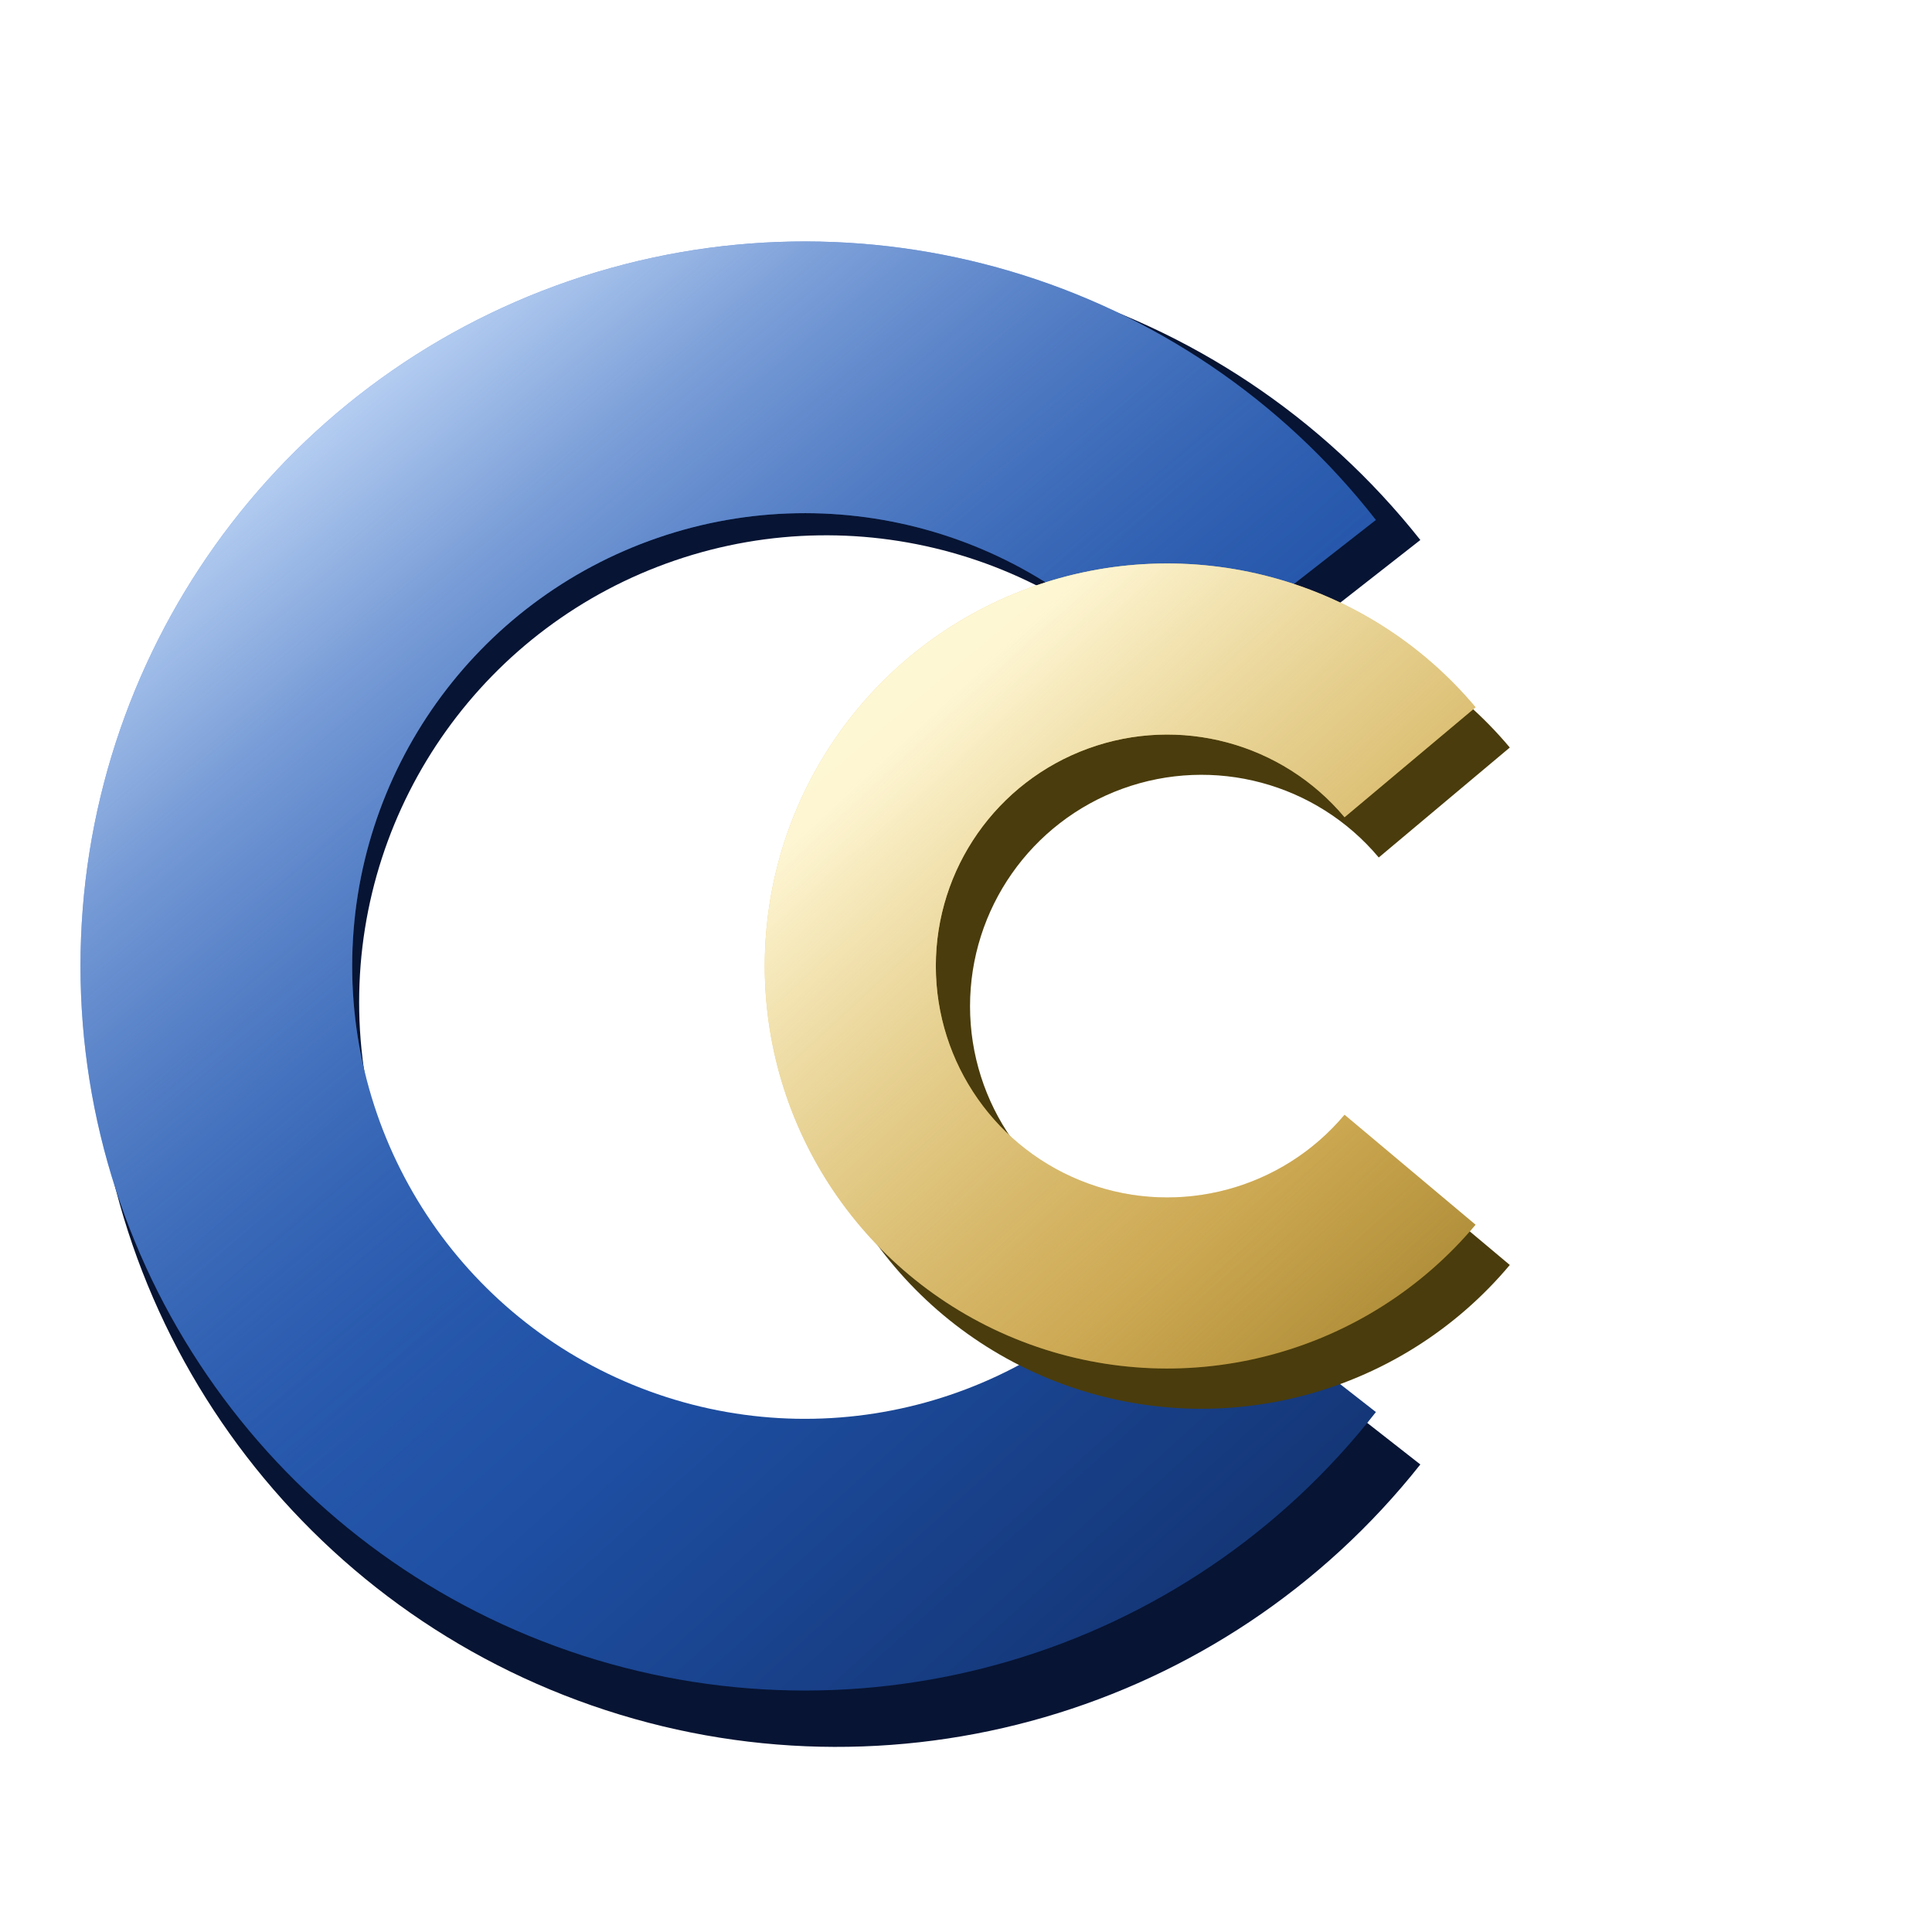
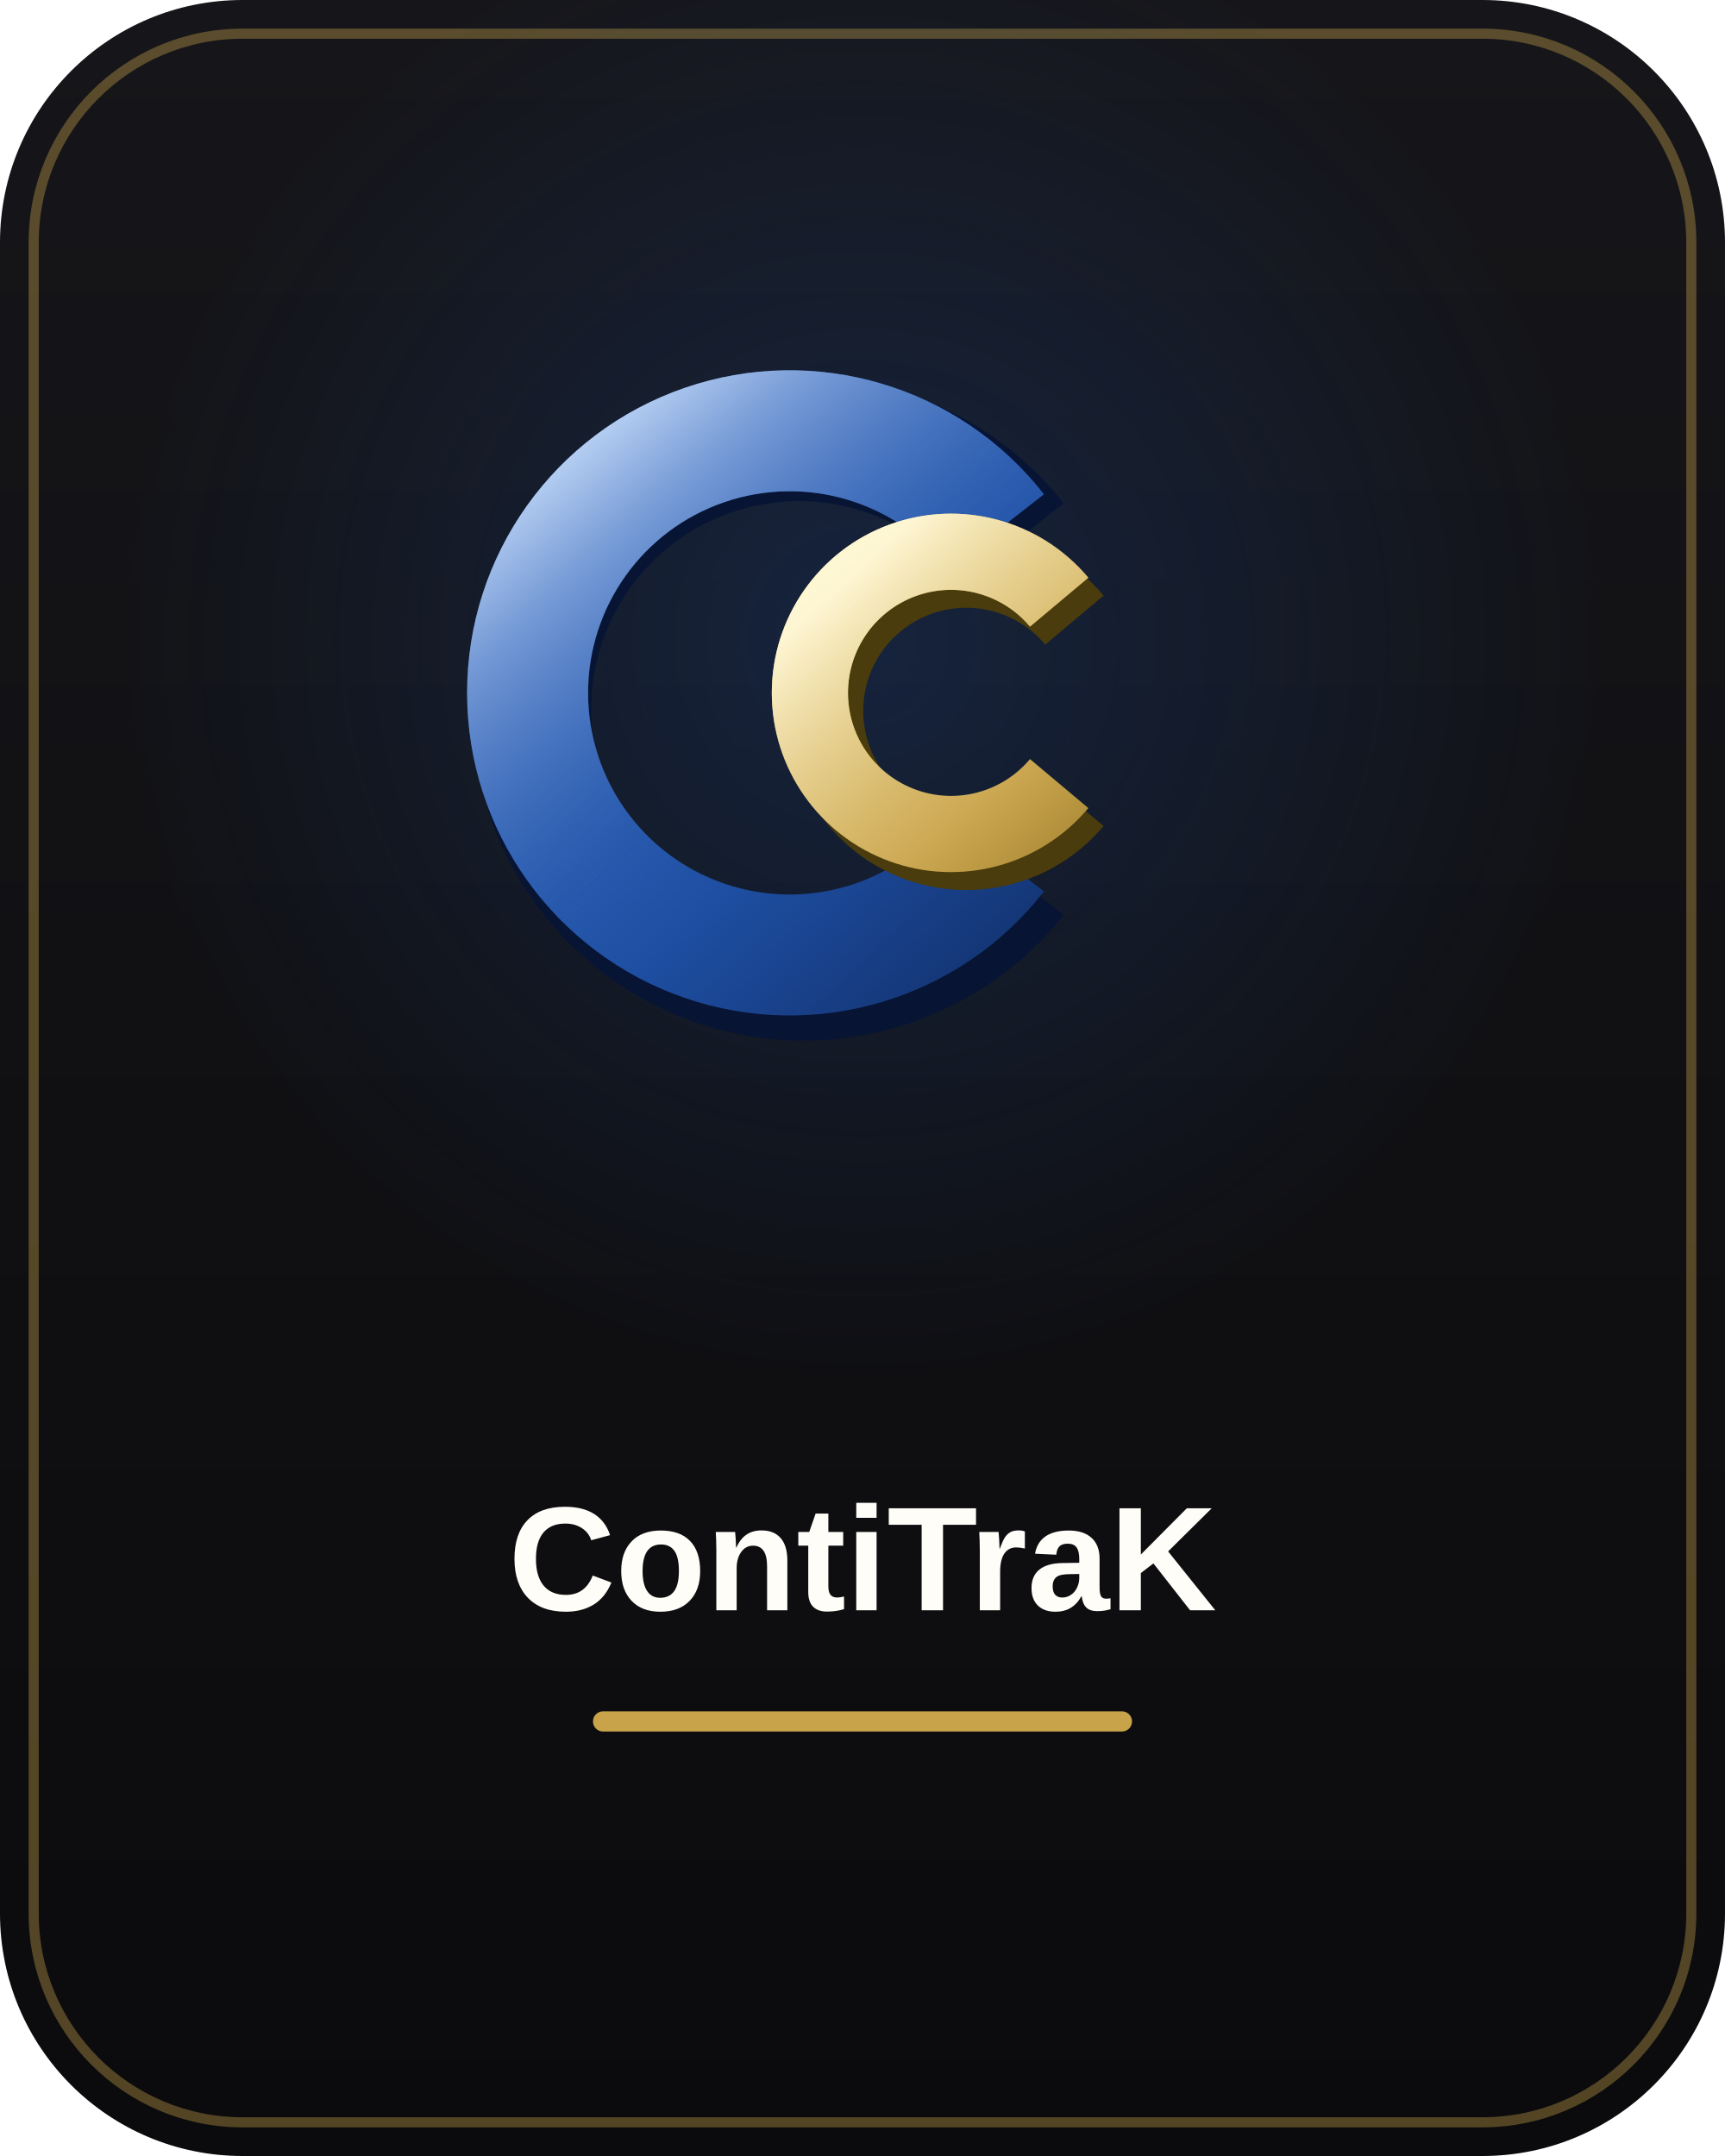
- <svg xmlns="http://www.w3.org/2000/svg" viewBox="0 0 96 96" fill="none">
+ <svg xmlns="http://www.w3.org/2000/svg" viewBox="0 0 512 640" fill="none">
  <defs>
-     <linearGradient id="cc-blue" x1="10" y1="6" x2="86" y2="90" gradientUnits="userSpaceOnUse">
-       <stop offset="0%" stop-color="#9cc4f5" />
-       <stop offset="22%" stop-color="#3b6ec4" />
-       <stop offset="55%" stop-color="#1e4fa3" />
-       <stop offset="100%" stop-color="#0a1d4a" />
+     <linearGradient id="tile-face" x1="256" y1="0" x2="256" y2="640" gradientUnits="userSpaceOnUse">
+       <stop offset="0%" stop-color="#16161a" />
+       <stop offset="100%" stop-color="#0b0b0d" />
    </linearGradient>
-     <linearGradient id="cc-blue-hi" x1="18" y1="14" x2="48" y2="50" gradientUnits="userSpaceOnUse">
-       <stop offset="0%" stop-color="#d7e8ff" stop-opacity=".9" />
+     <radialGradient id="tile-glow" cx="256" cy="190" r="220" gradientUnits="userSpaceOnUse">
+       <stop offset="0%" stop-color="#1e4fa3" stop-opacity=".28" />
      <stop offset="100%" stop-color="#1e4fa3" stop-opacity="0" />
-     </linearGradient>
-     <linearGradient id="cc-gold" x1="38" y1="18" x2="90" y2="80" gradientUnits="userSpaceOnUse">
-       <stop offset="0%" stop-color="#fff3c4" />
-       <stop offset="28%" stop-color="#e0c36a" />
-       <stop offset="58%" stop-color="#c9a34a" />
-       <stop offset="100%" stop-color="#6f5a12" />
-     </linearGradient>
-     <linearGradient id="cc-gold-hi" x1="52" y1="30" x2="78" y2="58" gradientUnits="userSpaceOnUse">
-       <stop offset="0%" stop-color="#fff8d8" stop-opacity=".95" />
-       <stop offset="100%" stop-color="#c9a34a" stop-opacity="0" />
-     </linearGradient>
+     </radialGradient>
  </defs>
-   <path fill="#071433" d="M69.176 25.032 A 37 37 0 1 0 69.176 70.968 L 57.985 62.209 A 23.2 23.2 0 1 1 57.985 33.791 Z" transform="translate(1.4 1.8)" />
-   <path fill="url(#cc-blue)" d="M68.368 25.836 A 36 36 0 1 0 68.368 70.164 L 57.73 61.852 A 22.5 22.5 0 1 1 57.73 34.148 Z" />
-   <path fill="url(#cc-blue-hi)" d="M68.368 25.836 A 36 36 0 1 0 68.368 70.164 L 57.73 61.852 A 22.5 22.5 0 1 1 57.73 34.148 Z" />
-   <path fill="#4a3c0c" d="M74.321 36.144 A 20 20 0 1 0 74.321 61.856 L 67.81 56.392 A 11.5 11.5 0 1 1 67.81 41.608 Z" transform="translate(.7 1)" />
-   <path fill="url(#cc-gold)" d="M73.321 35.144 A 20 20 0 1 0 73.321 60.856 L 66.81 55.392 A 11.5 11.5 0 1 1 66.81 40.608 Z" />
-   <path fill="url(#cc-gold-hi)" d="M73.321 35.144 A 20 20 0 1 0 73.321 60.856 L 66.81 55.392 A 11.5 11.5 0 1 1 66.81 40.608 Z" />
+   <rect width="512" height="640" rx="72" fill="url(#tile-face)" />
+   <rect x="10" y="10" width="492" height="620" rx="62" stroke="#c9a34a" stroke-opacity=".38" stroke-width="3" />
+   <rect width="512" height="640" rx="72" fill="url(#tile-glow)" />
+   <g transform="translate(128 78) scale(2.66)">
+     <defs>
+       <linearGradient id="cc-blue" x1="10" y1="6" x2="86" y2="90" gradientUnits="userSpaceOnUse">
+         <stop offset="0%" stop-color="#9cc4f5" />
+         <stop offset="22%" stop-color="#3b6ec4" />
+         <stop offset="55%" stop-color="#1e4fa3" />
+         <stop offset="100%" stop-color="#0a1d4a" />
+       </linearGradient>
+       <linearGradient id="cc-blue-hi" x1="18" y1="14" x2="48" y2="50" gradientUnits="userSpaceOnUse">
+         <stop offset="0%" stop-color="#d7e8ff" stop-opacity=".9" />
+         <stop offset="100%" stop-color="#1e4fa3" stop-opacity="0" />
+       </linearGradient>
+       <linearGradient id="cc-gold" x1="38" y1="18" x2="90" y2="80" gradientUnits="userSpaceOnUse">
+         <stop offset="0%" stop-color="#fff3c4" />
+         <stop offset="28%" stop-color="#e0c36a" />
+         <stop offset="58%" stop-color="#c9a34a" />
+         <stop offset="100%" stop-color="#6f5a12" />
+       </linearGradient>
+       <linearGradient id="cc-gold-hi" x1="52" y1="30" x2="78" y2="58" gradientUnits="userSpaceOnUse">
+         <stop offset="0%" stop-color="#fff8d8" stop-opacity=".95" />
+         <stop offset="100%" stop-color="#c9a34a" stop-opacity="0" />
+       </linearGradient>
+     </defs>
+     <path fill="#071433" d="M69.176 25.032 A 37 37 0 1 0 69.176 70.968 L 57.985 62.209 A 23.2 23.2 0 1 1 57.985 33.791 Z" transform="translate(1.4 1.8)" />
+     <path fill="url(#cc-blue)" d="M68.368 25.836 A 36 36 0 1 0 68.368 70.164 L 57.73 61.852 A 22.5 22.5 0 1 1 57.73 34.148 Z" />
+     <path fill="url(#cc-blue-hi)" d="M68.368 25.836 A 36 36 0 1 0 68.368 70.164 L 57.73 61.852 A 22.5 22.5 0 1 1 57.73 34.148 Z" />
+     <path fill="#4a3c0c" d="M74.321 36.144 A 20 20 0 1 0 74.321 61.856 L 67.81 56.392 A 11.5 11.5 0 1 1 67.81 41.608 Z" transform="translate(.7 1)" />
+     <path fill="url(#cc-gold)" d="M73.321 35.144 A 20 20 0 1 0 73.321 60.856 L 66.81 55.392 A 11.5 11.5 0 1 1 66.81 40.608 Z" />
+     <path fill="url(#cc-gold-hi)" d="M73.321 35.144 A 20 20 0 1 0 73.321 60.856 L 66.81 55.392 A 11.5 11.5 0 1 1 66.81 40.608 Z" />
+   </g>
+   <text x="256" y="478" text-anchor="middle" fill="#fffdf8" font-family="Arial, Helvetica, sans-serif" font-size="44" font-weight="700">ContiTraK</text>
+   <rect x="176" y="508" width="160" height="6" rx="3" fill="#c9a34a" />
</svg>
